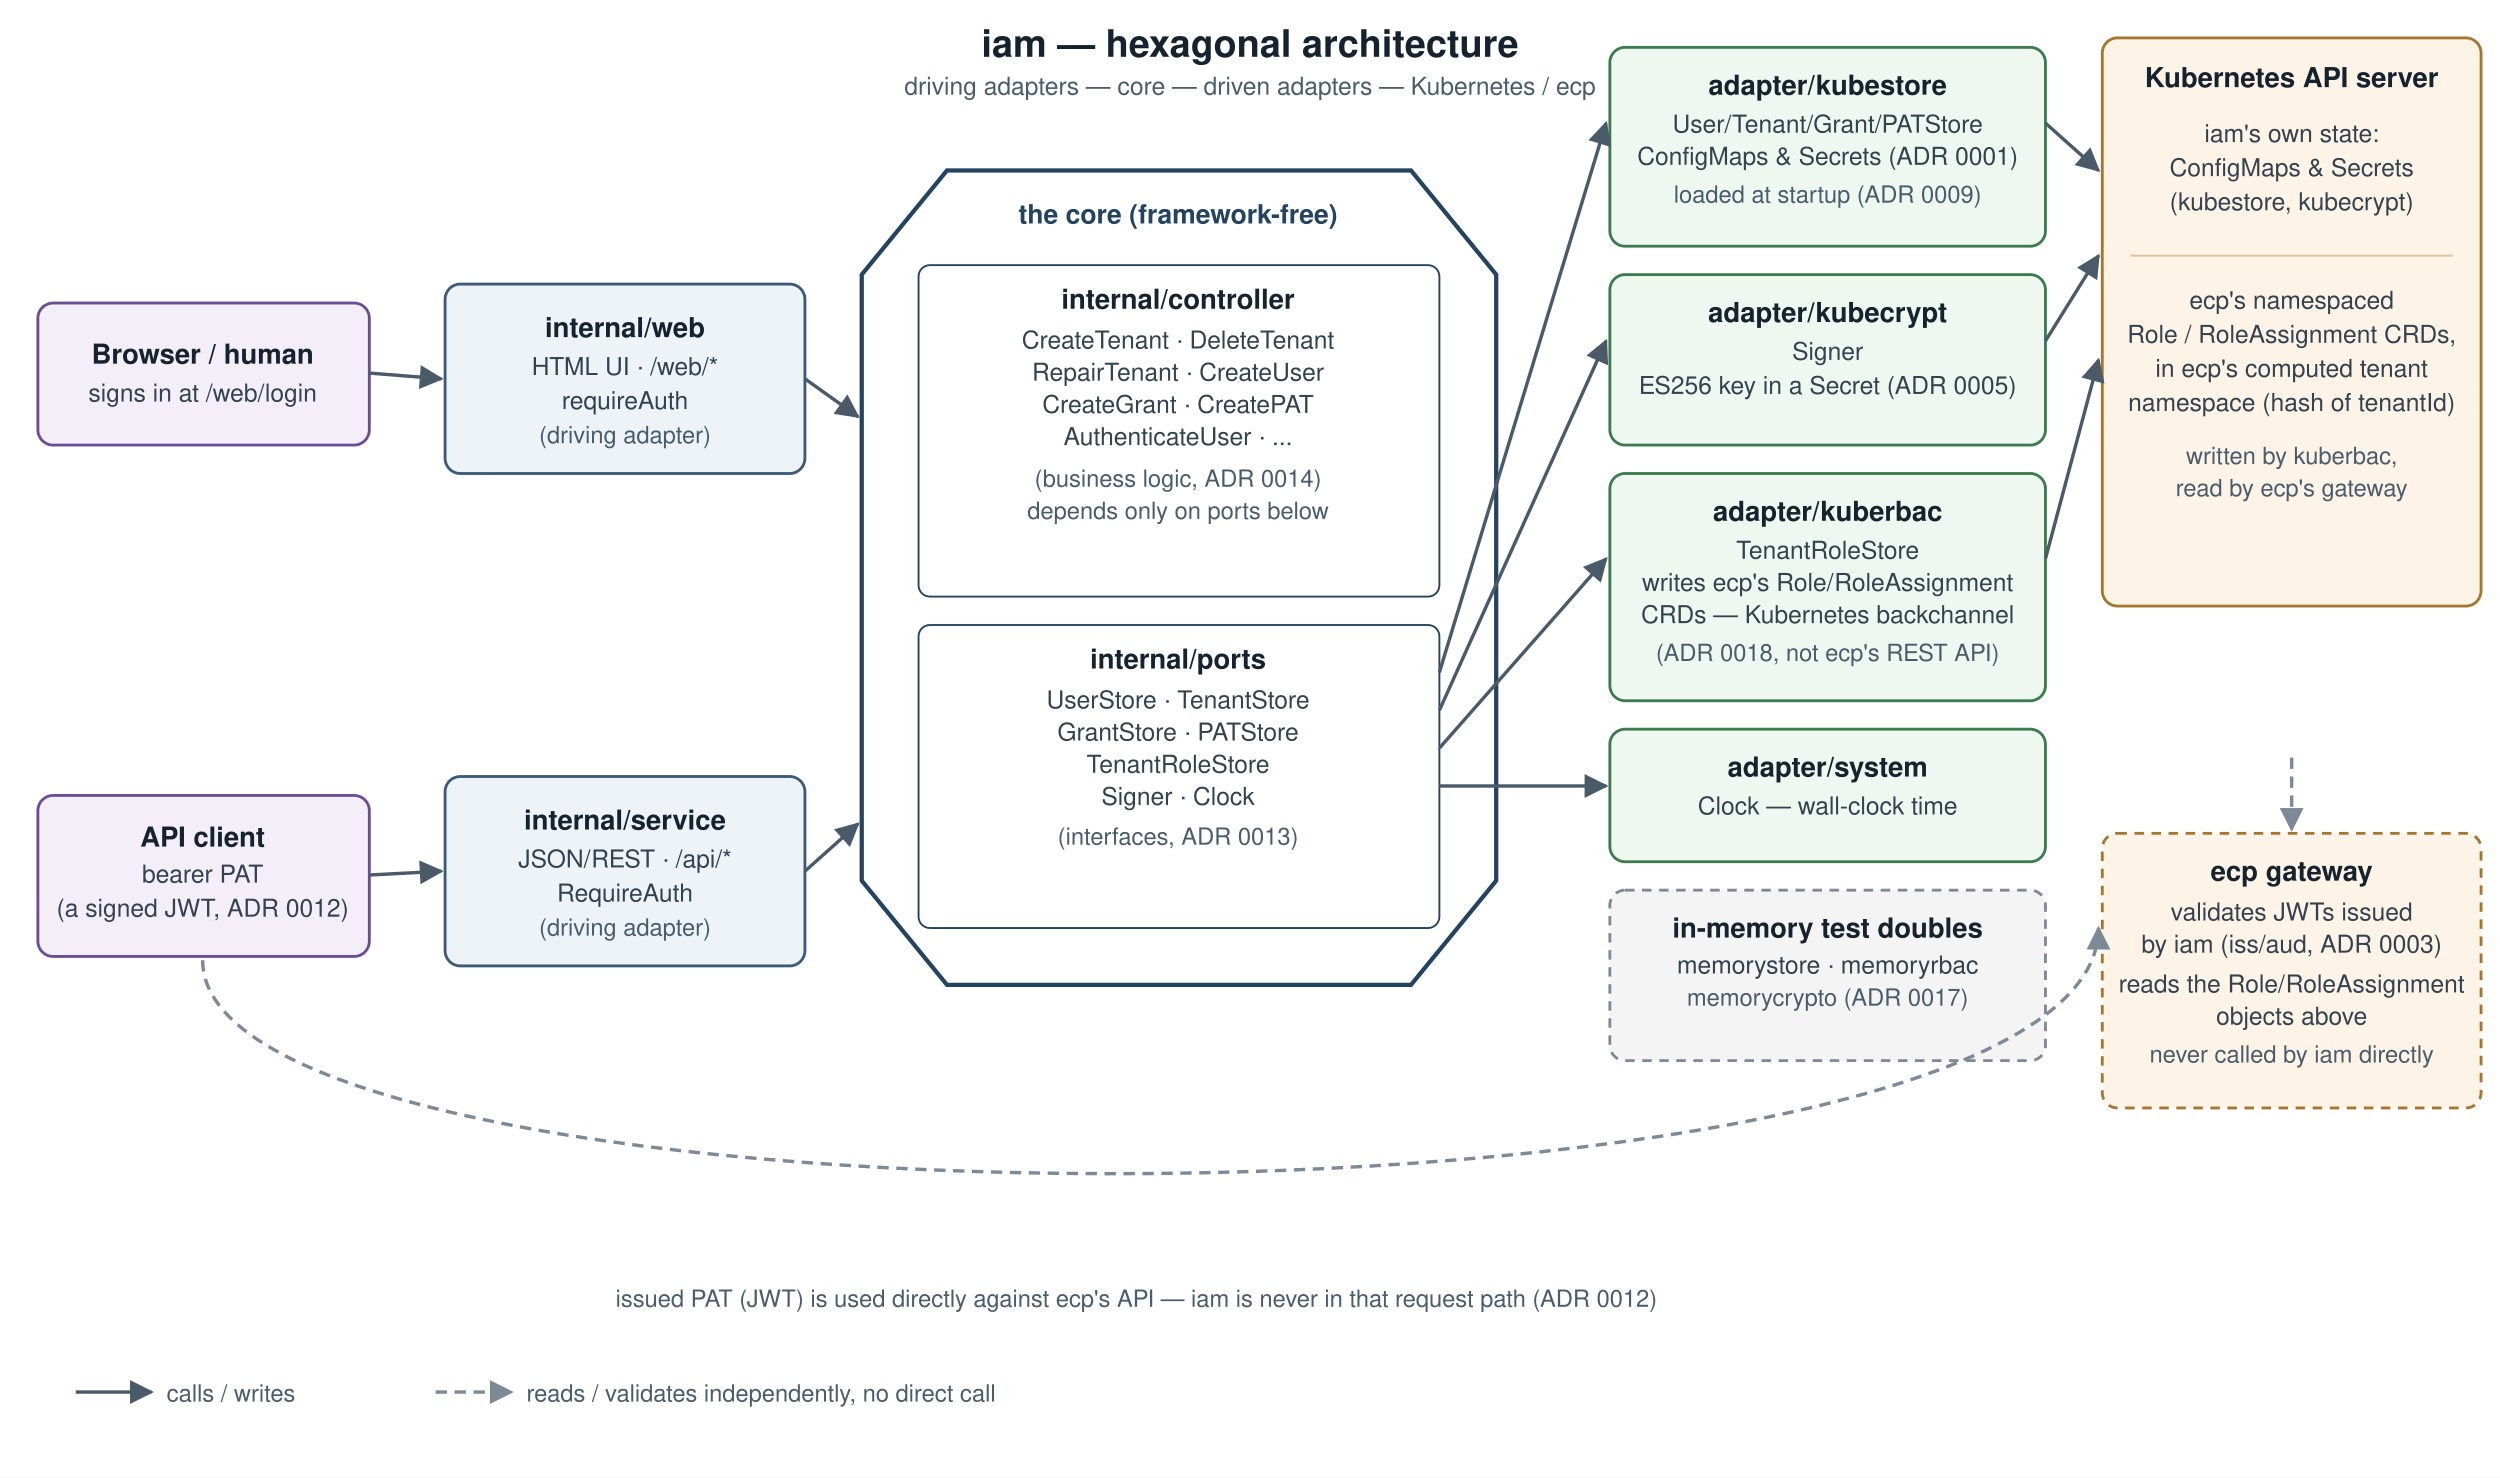
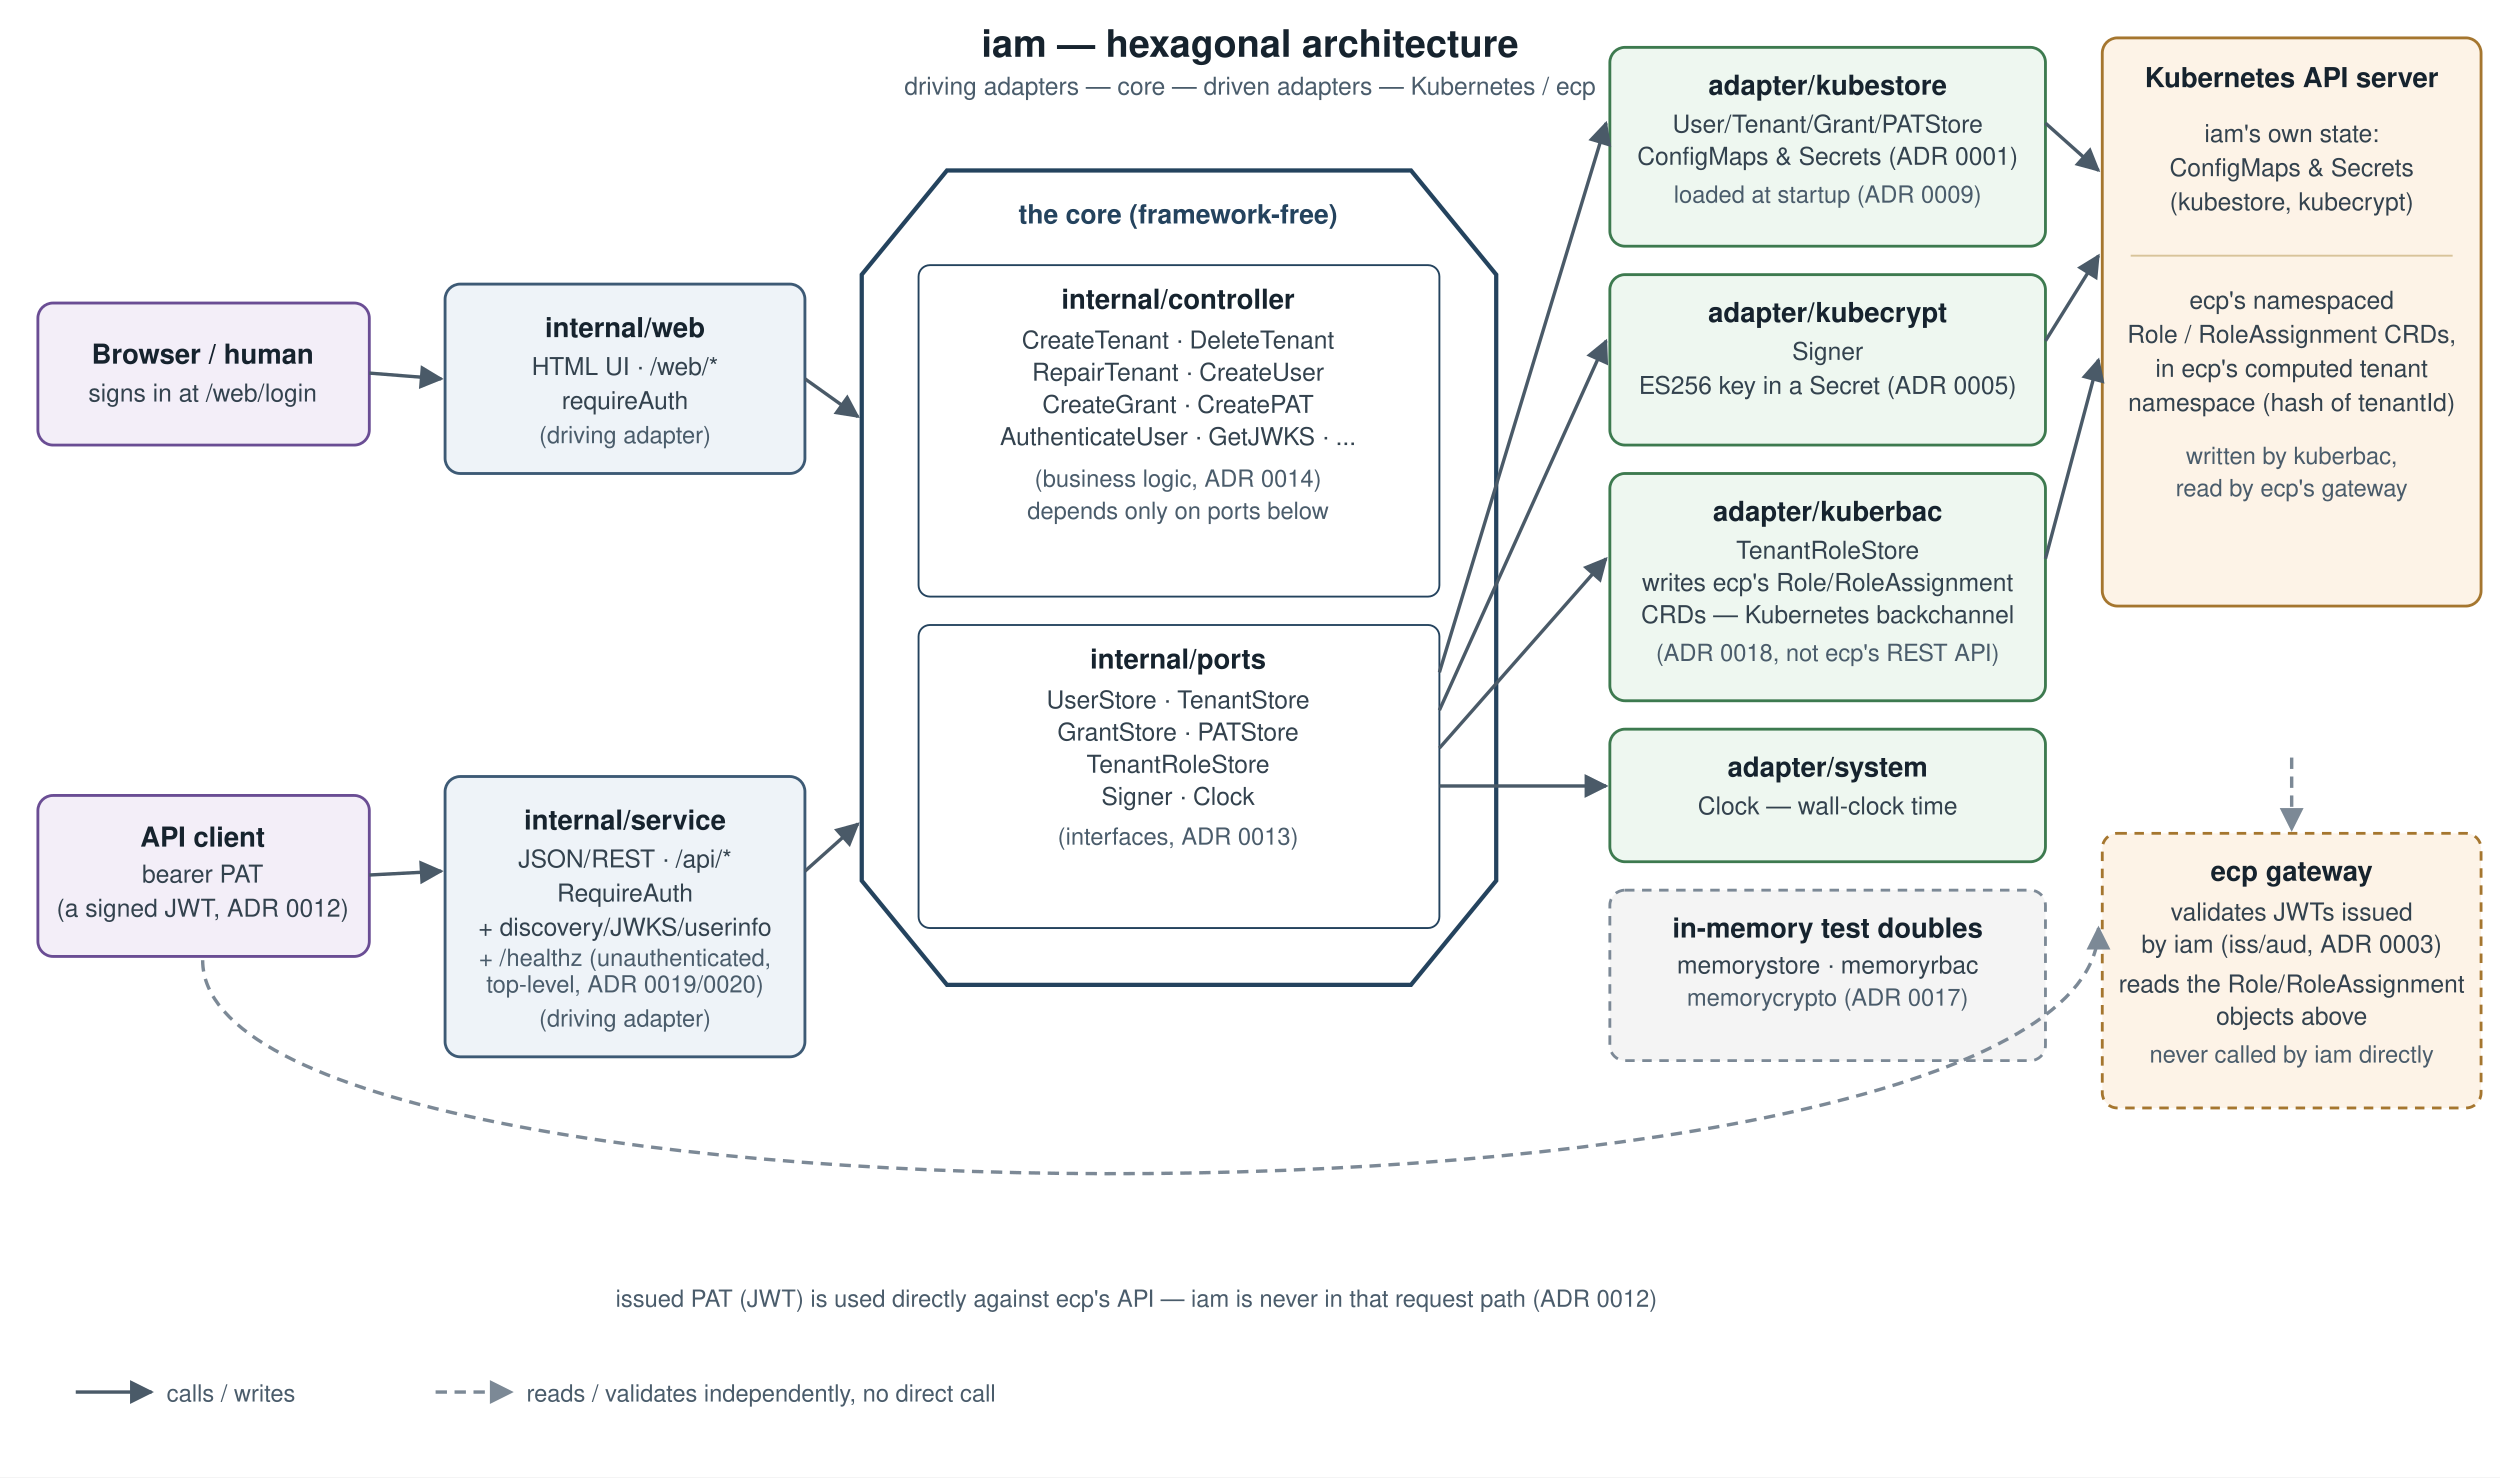
<svg xmlns="http://www.w3.org/2000/svg" viewBox="0 0 1320 780" font-family="Helvetica, Arial, sans-serif">
  <defs>
    <marker id="arrow" viewBox="0 0 10 10" refX="9" refY="5" markerWidth="7" markerHeight="7" orient="auto-start-reverse">
      <path d="M0,0 L10,5 L0,10 z" fill="#4a5a68" />
    </marker>
    <marker id="arrowDashed" viewBox="0 0 10 10" refX="9" refY="5" markerWidth="7" markerHeight="7" orient="auto-start-reverse">
      <path d="M0,0 L10,5 L0,10 z" fill="#7c8996" />
    </marker>
  </defs>
  <style>
    .box { fill: #eef3f8; stroke: #3d5a75; stroke-width: 1.5; rx: 8; }
    .box-driven { fill: #eef7f0; stroke: #3d7a4f; stroke-width: 1.5; rx: 8; }
    .box-ext { fill: #fdf3e7; stroke: #a5762f; stroke-width: 1.5; rx: 8; }
    .box-client { fill: #f3eef8; stroke: #6a4d94; stroke-width: 1.5; rx: 8; }
    .box-dashed { fill: #f4f4f4; stroke: #7c8996; stroke-width: 1.5; stroke-dasharray: 5 4; rx: 8; }
    .hex { fill: #ffffff; stroke: #24435e; stroke-width: 2.25; }
    .lbl { font-size: 14.5px; font-weight: 700; fill: #16232e; }
    .sub { font-size: 13px; fill: #33424e; }
    .cap { font-size: 12.5px; fill: #4a5c6b; }
    .arr { stroke: #4a5a68; stroke-width: 1.8; fill: none; marker-end: url(#arrow); }
    .arrD { stroke: #7c8996; stroke-width: 1.8; fill: none; stroke-dasharray: 6 4; marker-end: url(#arrowDashed); }
  </style>
  <rect x="0" y="0" width="1320" height="780" fill="#ffffff" />
  <text x="660" y="30" text-anchor="middle" font-size="20" font-weight="700" fill="#16232e">iam — hexagonal architecture</text>
  <text x="660" y="50" text-anchor="middle" font-size="13" fill="#4a5c6b">driving adapters ― core ― driven adapters ― Kubernetes / ecp</text>
  <rect class="box-client" x="20" y="160" width="175" height="75" />
  <text x="107" y="192" text-anchor="middle" class="lbl">Browser / human</text>
  <text x="107" y="212" text-anchor="middle" class="sub">signs in at /web/login</text>
  <rect class="box-client" x="20" y="420" width="175" height="85" />
  <text x="107" y="447" text-anchor="middle" class="lbl">API client</text>
  <text x="107" y="466" text-anchor="middle" class="sub">bearer PAT</text>
  <text x="107" y="484" text-anchor="middle" class="sub">(a signed JWT, ADR 0012)</text>
  <rect class="box" x="235" y="150" width="190" height="100" />
  <text x="330" y="178" text-anchor="middle" class="lbl">internal/web</text>
  <text x="330" y="198" text-anchor="middle" class="sub">HTML UI · /web/*</text>
  <text x="330" y="216" text-anchor="middle" class="sub">requireAuth</text>
  <text x="330" y="234" text-anchor="middle" class="cap">(driving adapter)</text>
-   <rect class="box" x="235" y="410" width="190" height="100" />
+   <rect class="box" x="235" y="410" width="190" height="148" />
  <text x="330" y="438" text-anchor="middle" class="lbl">internal/service</text>
  <text x="330" y="458" text-anchor="middle" class="sub">JSON/REST · /api/*</text>
  <text x="330" y="476" text-anchor="middle" class="sub">RequireAuth</text>
-   <text x="330" y="494" text-anchor="middle" class="cap">(driving adapter)</text>
+   <text x="330" y="494" text-anchor="middle" class="sub">+ discovery/JWKS/userinfo</text>
+   <text x="330" y="510" text-anchor="middle" class="cap">+ /healthz (unauthenticated,</text>
+   <text x="330" y="524" text-anchor="middle" class="cap">top-level, ADR 0019/0020)</text>
+   <text x="330" y="542" text-anchor="middle" class="cap">(driving adapter)</text>
  <line class="arr" x1="195" y1="197" x2="233" y2="200" />
  <line class="arr" x1="195" y1="462" x2="233" y2="460" />
  <polygon class="hex" points="500,90 745,90 790,145 790,465 745,520 500,520 455,465 455,145" />
  <text x="622" y="118" text-anchor="middle" font-size="14" font-weight="700" fill="#24435e">the core (framework-free)</text>
  <rect x="485" y="140" width="275" height="175" fill="#ffffff" stroke="#24435e" stroke-width="1" rx="6" />
  <text x="622" y="163" text-anchor="middle" class="lbl">internal/controller</text>
  <text x="622" y="184" text-anchor="middle" class="sub">CreateTenant · DeleteTenant</text>
  <text x="622" y="201" text-anchor="middle" class="sub">RepairTenant · CreateUser</text>
  <text x="622" y="218" text-anchor="middle" class="sub">CreateGrant · CreatePAT</text>
-   <text x="622" y="235" text-anchor="middle" class="sub">AuthenticateUser · ...</text>
+   <text x="622" y="235" text-anchor="middle" class="sub">AuthenticateUser · GetJWKS · ...</text>
  <text x="622" y="257" text-anchor="middle" class="cap">(business logic, ADR 0014)</text>
  <text x="622" y="274" text-anchor="middle" class="cap">depends only on ports below</text>
  <rect x="485" y="330" width="275" height="160" fill="#ffffff" stroke="#24435e" stroke-width="1" rx="6" />
  <text x="622" y="353" text-anchor="middle" class="lbl">internal/ports</text>
  <text x="622" y="374" text-anchor="middle" class="sub">UserStore · TenantStore</text>
  <text x="622" y="391" text-anchor="middle" class="sub">GrantStore · PATStore</text>
  <text x="622" y="408" text-anchor="middle" class="sub">TenantRoleStore</text>
  <text x="622" y="425" text-anchor="middle" class="sub">Signer · Clock</text>
  <text x="622" y="446" text-anchor="middle" class="cap">(interfaces, ADR 0013)</text>
  <line class="arr" x1="425" y1="200" x2="453" y2="220" />
  <line class="arr" x1="425" y1="460" x2="453" y2="435" />
  <rect class="box-driven" x="850" y="25" width="230" height="105" />
  <text x="965" y="50" text-anchor="middle" class="lbl">adapter/kubestore</text>
  <text x="965" y="70" text-anchor="middle" class="sub">User/Tenant/Grant/PATStore</text>
  <text x="965" y="87" text-anchor="middle" class="sub">ConfigMaps &amp; Secrets (ADR 0001)</text>
  <text x="965" y="107" text-anchor="middle" class="cap">loaded at startup (ADR 0009)</text>
  <rect class="box-driven" x="850" y="145" width="230" height="90" />
  <text x="965" y="170" text-anchor="middle" class="lbl">adapter/kubecrypt</text>
  <text x="965" y="190" text-anchor="middle" class="sub">Signer</text>
  <text x="965" y="208" text-anchor="middle" class="sub">ES256 key in a Secret (ADR 0005)</text>
  <rect class="box-driven" x="850" y="250" width="230" height="120" />
  <text x="965" y="275" text-anchor="middle" class="lbl">adapter/kuberbac</text>
  <text x="965" y="295" text-anchor="middle" class="sub">TenantRoleStore</text>
  <text x="965" y="312" text-anchor="middle" class="sub">writes ecp's Role/RoleAssignment</text>
  <text x="965" y="329" text-anchor="middle" class="sub">CRDs — Kubernetes backchannel</text>
  <text x="965" y="349" text-anchor="middle" class="cap">(ADR 0018, not ecp's REST API)</text>
  <rect class="box-driven" x="850" y="385" width="230" height="70" />
  <text x="965" y="410" text-anchor="middle" class="lbl">adapter/system</text>
  <text x="965" y="430" text-anchor="middle" class="sub">Clock — wall-clock time</text>
  <rect class="box-dashed" x="850" y="470" width="230" height="90" />
  <text x="965" y="495" text-anchor="middle" class="lbl">in-memory test doubles</text>
  <text x="965" y="514" text-anchor="middle" class="sub">memorystore · memoryrbac</text>
  <text x="965" y="531" text-anchor="middle" class="cap">memorycrypto (ADR 0017)</text>
  <line class="arr" x1="760" y1="355" x2="848" y2="65" />
  <line class="arr" x1="760" y1="375" x2="848" y2="180" />
  <line class="arr" x1="760" y1="395" x2="848" y2="295" />
  <line class="arr" x1="760" y1="415" x2="848" y2="415" />
  <rect class="box-ext" x="1110" y="20" width="200" height="300" />
  <text x="1210" y="46" text-anchor="middle" class="lbl">Kubernetes API server</text>
  <text x="1210" y="75" text-anchor="middle" class="sub">iam's own state:</text>
  <text x="1210" y="93" text-anchor="middle" class="sub">ConfigMaps &amp; Secrets</text>
  <text x="1210" y="111" text-anchor="middle" class="sub">(kubestore, kubecrypt)</text>
  <line x1="1125" y1="135" x2="1295" y2="135" stroke="#d8c39a" stroke-width="1" />
  <text x="1210" y="163" text-anchor="middle" class="sub">ecp's namespaced</text>
  <text x="1210" y="181" text-anchor="middle" class="sub">Role / RoleAssignment CRDs,</text>
  <text x="1210" y="199" text-anchor="middle" class="sub">in ecp's computed tenant</text>
  <text x="1210" y="217" text-anchor="middle" class="sub">namespace (hash of tenantId)</text>
  <text x="1210" y="245" text-anchor="middle" class="cap">written by kuberbac,</text>
  <text x="1210" y="262" text-anchor="middle" class="cap">read by ecp's gateway</text>
  <line class="arr" x1="1080" y1="65" x2="1108" y2="90" />
  <line class="arr" x1="1080" y1="180" x2="1108" y2="135" />
  <line class="arr" x1="1080" y1="295" x2="1108" y2="190" />
  <rect class="box-ext" stroke-dasharray="5 4" x="1110" y="440" width="200" height="145" />
  <text x="1210" y="465" text-anchor="middle" class="lbl">ecp gateway</text>
  <text x="1210" y="486" text-anchor="middle" class="sub">validates JWTs issued</text>
  <text x="1210" y="503" text-anchor="middle" class="sub">by iam (iss/aud, ADR 0003)</text>
  <text x="1210" y="524" text-anchor="middle" class="sub">reads the Role/RoleAssignment</text>
  <text x="1210" y="541" text-anchor="middle" class="sub">objects above</text>
  <text x="1210" y="561" text-anchor="middle" class="cap">never called by iam directly</text>
  <line class="arrD" x1="1210" y1="400" x2="1210" y2="438" />
  <path class="arrD" d="M 107,507 C 107,660 1108,660 1108,490" />
  <text x="600" y="690" text-anchor="middle" class="cap">issued PAT (JWT) is used directly against ecp's API — iam is never in that request path (ADR 0012)</text>
  <line class="arr" x1="40" y1="735" x2="80" y2="735" />
  <text x="88" y="740" class="cap">calls / writes</text>
  <line class="arrD" x1="230" y1="735" x2="270" y2="735" />
  <text x="278" y="740" class="cap">reads / validates independently, no direct call</text>
</svg>
